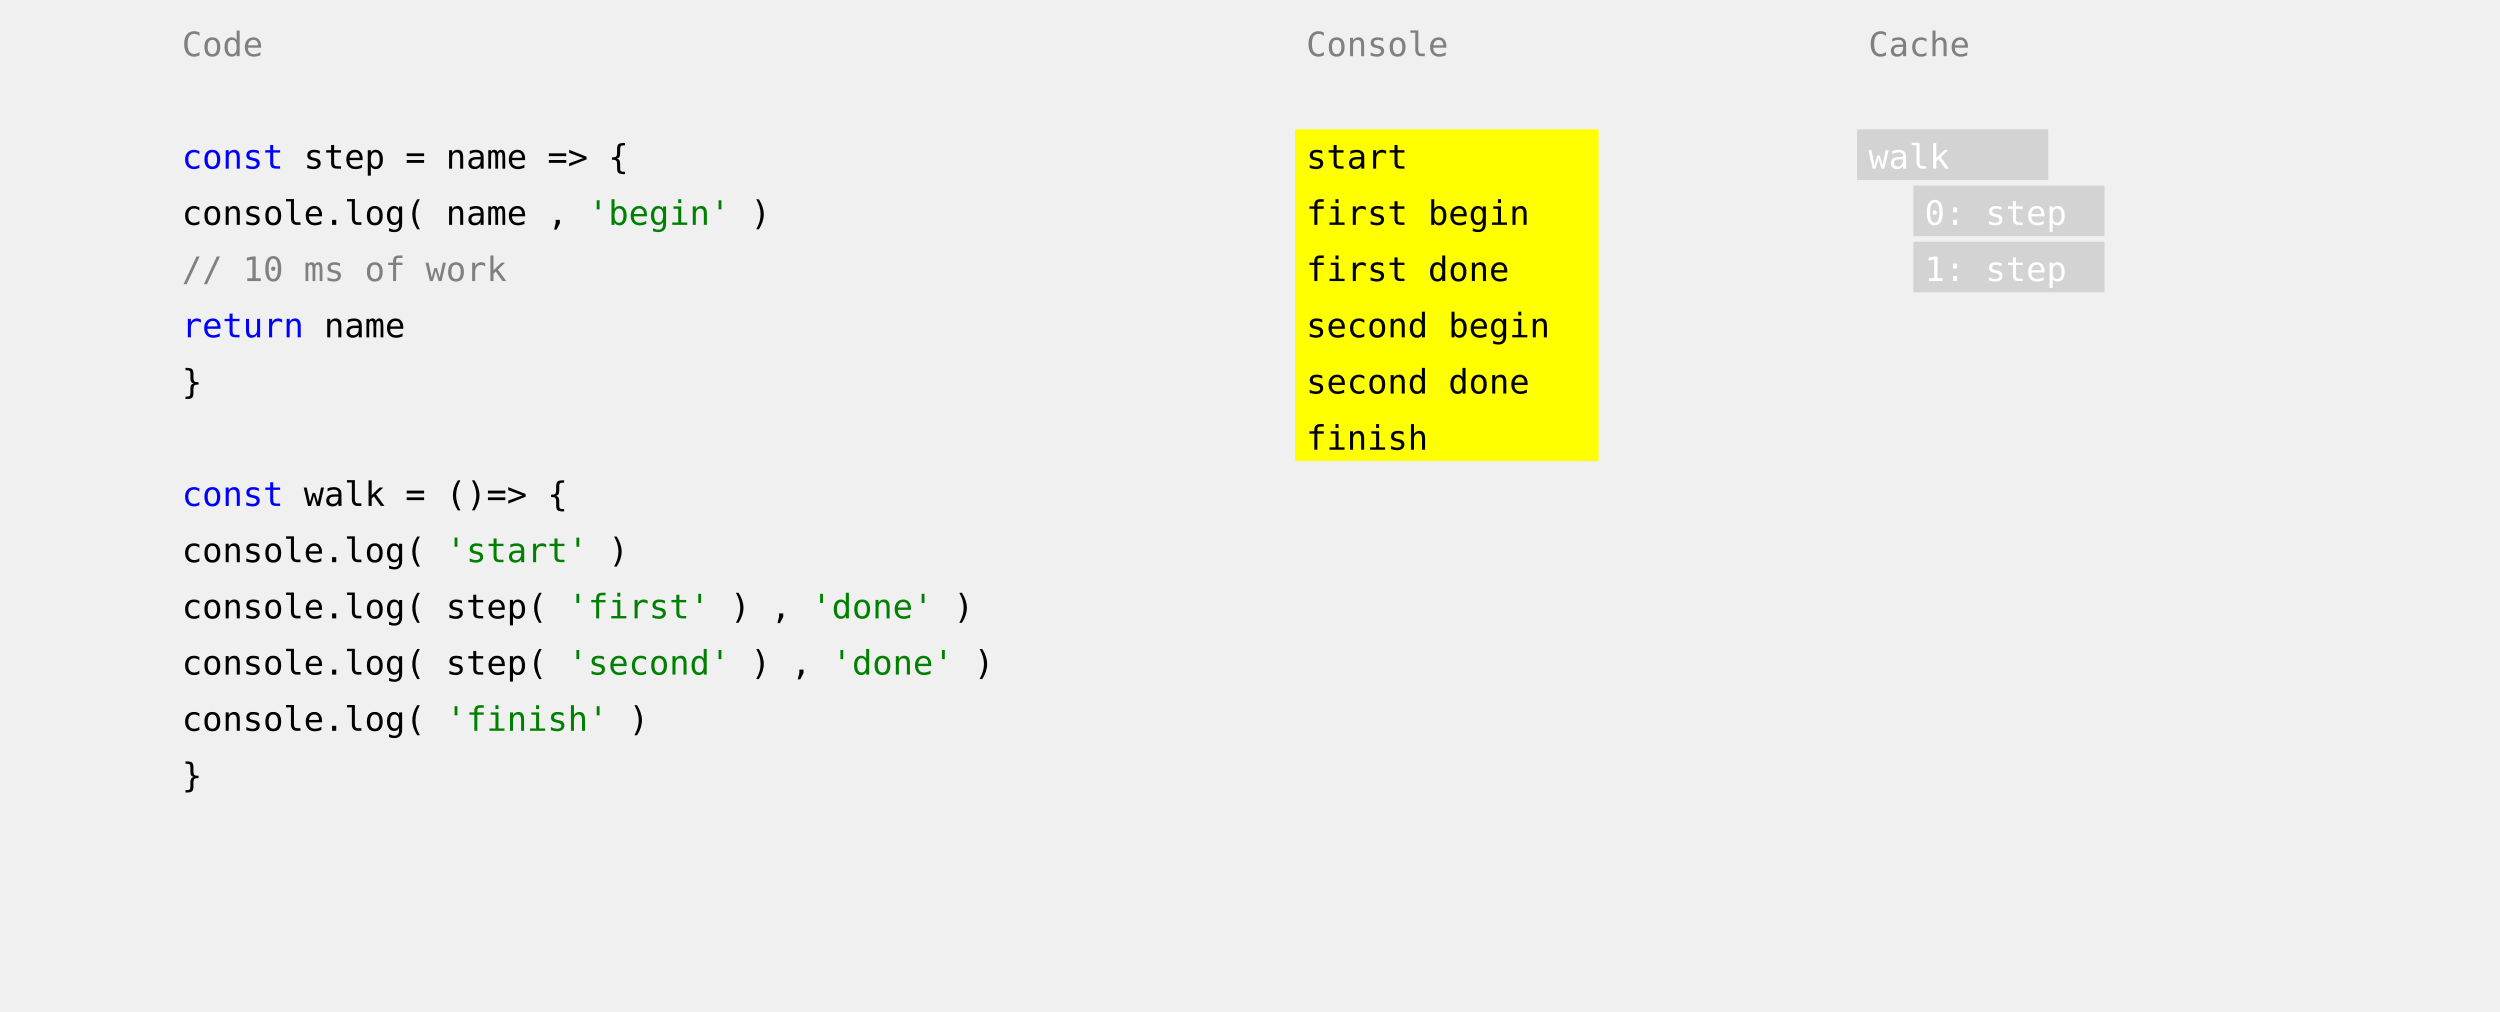
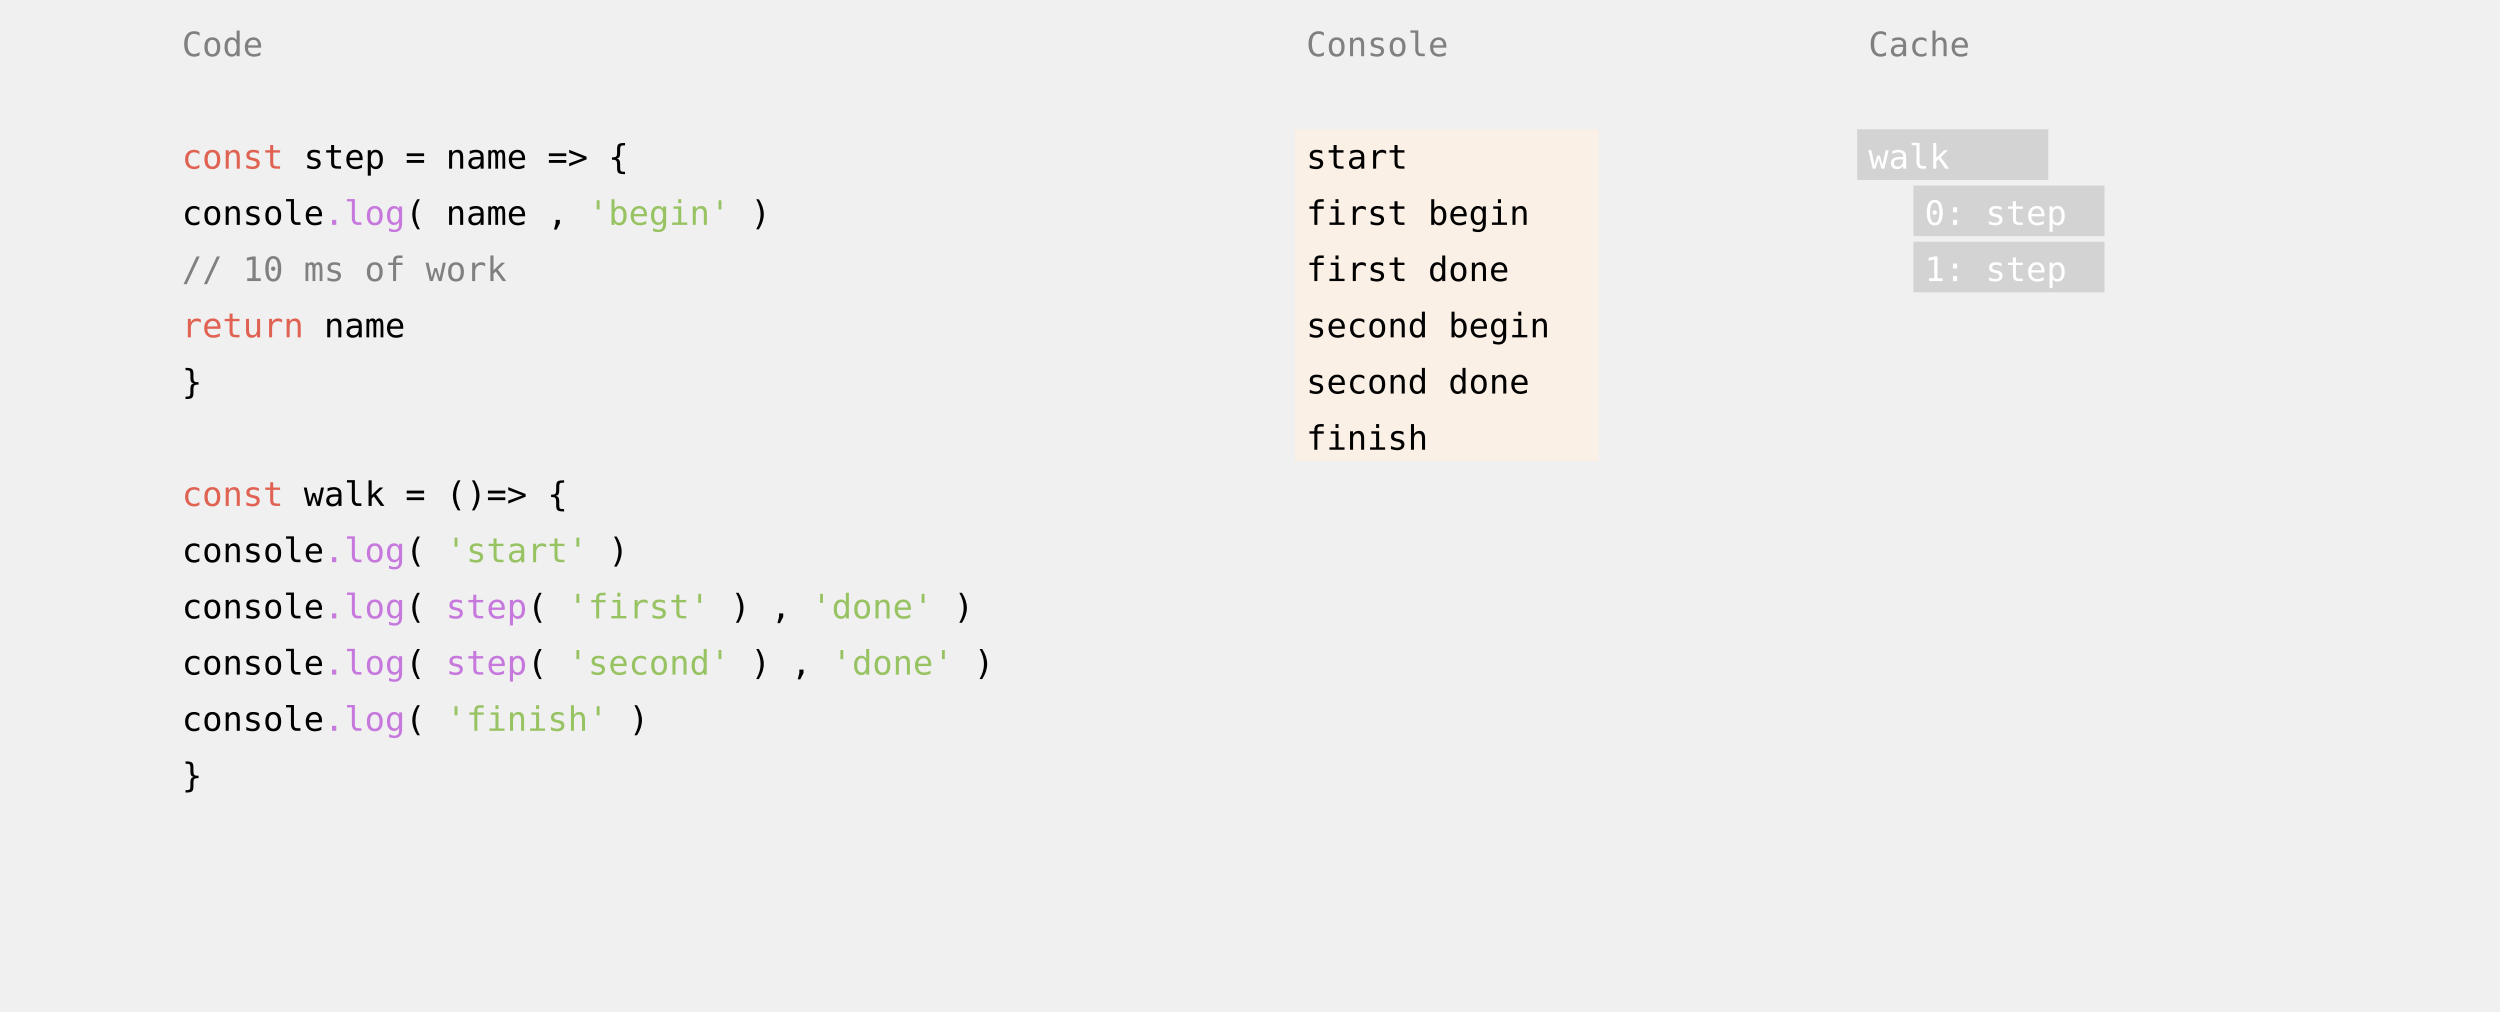
<svg xmlns="http://www.w3.org/2000/svg" width="840" height="340" viewBox="0 -40 840 360">
  <style>
	* {
		white-space: pre;
		font-family: monospace;
	}

	.header {
		fill: gray;
	}

	.cache rect {
		fill: lightgray;
		stroke: lightgray;
		stroke-width: 8px;
	}

	.cache rect.l {
		fill: steelblue;
		stroke: steelblue;
	}

	.cache text {
		fill: white;
	}

	.row {
- 		fill: yellow;
- 		stroke: yellow;
+ 		fill: linen;
+ 		stroke: linen;
		stroke-width: 8px;
	}

	.token {
- 		fill: blue;
+ 		fill: #E06252;
	}

	.string {
- 		fill: green;
+ 		fill: #98C363;
	}

	.comment {
		fill: gray;
	}

+ 	.func {
+ 		fill: #C678DD;
+ 	}
+ 
+ 	.glob {
+ 		fill: #61AFEF
+ 	}
+ 
	.bad {
		fill: red;
+ 	}
+ 
+ 	.h {
+ 		display: none;
	}

</style>
  <text class="header" x="40" y="-20">Code</text>
  <text x="40" y="20">
    <tspan class="token">const</tspan> step = name =&gt; {</text>
-   <text x="40" y="40">    console.log( name , <tspan class="string">'begin'</tspan> )</text>
+   <text x="40" y="40">    console<tspan class="func">.log</tspan>( name , <tspan class="string">'begin'</tspan> )</text>
  <text x="40" y="60">
    <tspan class="comment">// 10 ms of work</tspan>
  </text>
  <text x="40" y="80">
    <tspan class="token">return</tspan> name</text>
  <text x="40" y="100">}</text>
-   <text x="40" y="140">
-     <tspan class="token">const</tspan> walk = ()=&gt; {</text>
-   <text x="40" y="160">    console.log( <tspan class="string">'start'</tspan> )</text>
-   <text x="40" y="180">    console.log( step( <tspan class="string">'first'</tspan> ) , <tspan class="string">'done'</tspan> )</text>
-   <text x="40" y="200">    console.log( step( <tspan class="string">'second'</tspan> ) , <tspan class="string">'done'</tspan> )</text>
-   <text x="40" y="220">    console.log( <tspan class="string">'finish'</tspan> )</text>
-   <text x="40" y="240">}</text>
-   <text class="header" x="440" y="-20">Console</text>
-   <rect class="row" x="440" y="10" width="100" height="110" />
-   <text x="440" y="20">start</text>
-   <text x="440" y="40">first begin</text>
-   <text x="440" y="60">first done</text>
-   <text x="440" y="80">second begin</text>
-   <text x="440" y="100">second done</text>
-   <text x="440" y="120">finish</text>
-   <text class="header" x="640" y="-20">Cache</text>
-   <g class="cache">
-     <rect x="640" y="10" width="60" height="10" />
-     <text x="640" y="20">walk</text>
+   <g>
+     <animate values="h;v;v;v" attributeName="class" dur="15s" calcMode="discrete" />
+     <text x="40" y="140">
+       <tspan class="token">const</tspan> walk = ()=&gt; {</text>
+     <text x="40" y="160">    console<tspan class="func">.log</tspan>( <tspan class="string">'start'</tspan> )</text>
+     <text x="40" y="180">    console<tspan class="func">.log</tspan>( <tspan class="func">step</tspan>( <tspan class="string">'first'</tspan> ) , <tspan class="string">'done'</tspan> )</text>
+     <text x="40" y="200">    console<tspan class="func">.log</tspan>( <tspan class="func">step</tspan>( <tspan class="string">'second'</tspan> ) , <tspan class="string">'done'</tspan> )</text>
+     <text x="40" y="220">    console<tspan class="func">.log</tspan>( <tspan class="string">'finish'</tspan> )</text>
+     <text x="40" y="240">}</text>
  </g>
-   <g class="cache">
-     <rect x="660" y="30" width="60" height="10">
+   <g>
+     <animate values="h;h;v;v" attributeName="class" dur="15s" calcMode="discrete" />
+     <text class="header" x="440" y="-20">Console</text>
+     <rect class="row" x="440" y="10" width="100" height="110" />
+     <text x="440" y="20">start</text>
+     <text x="440" y="40">first begin</text>
+     <text x="440" y="60">first done</text>
+     <text x="440" y="80">second begin</text>
+     <text x="440" y="100">second done</text>
+     <text x="440" y="120">finish</text>
+   </g>
+   <g>
+     <animate values="h;h;h;v" attributeName="class" dur="15s" calcMode="discrete" />
+     <text class="header" x="640" y="-20">Cache</text>
+     <g class="cache">
+       <rect x="640" y="10" width="60" height="10" />
+       <text x="640" y="20">walk</text>
+     </g>
+     <g class="cache">
+       <rect x="660" y="30" width="60" height="10">
		</rect>
-     <text x="660" y="40">0: step</text>
-   </g>
-   <g class="cache">
-     <rect x="660" y="50" width="60" height="10">
+       <text x="660" y="40">0: step</text>
+     </g>
+     <g class="cache">
+       <rect x="660" y="50" width="60" height="10">
		</rect>
-     <text x="660" y="60">1: step</text>
+       <text x="660" y="60">1: step</text>
+     </g>
  </g>
</svg>
